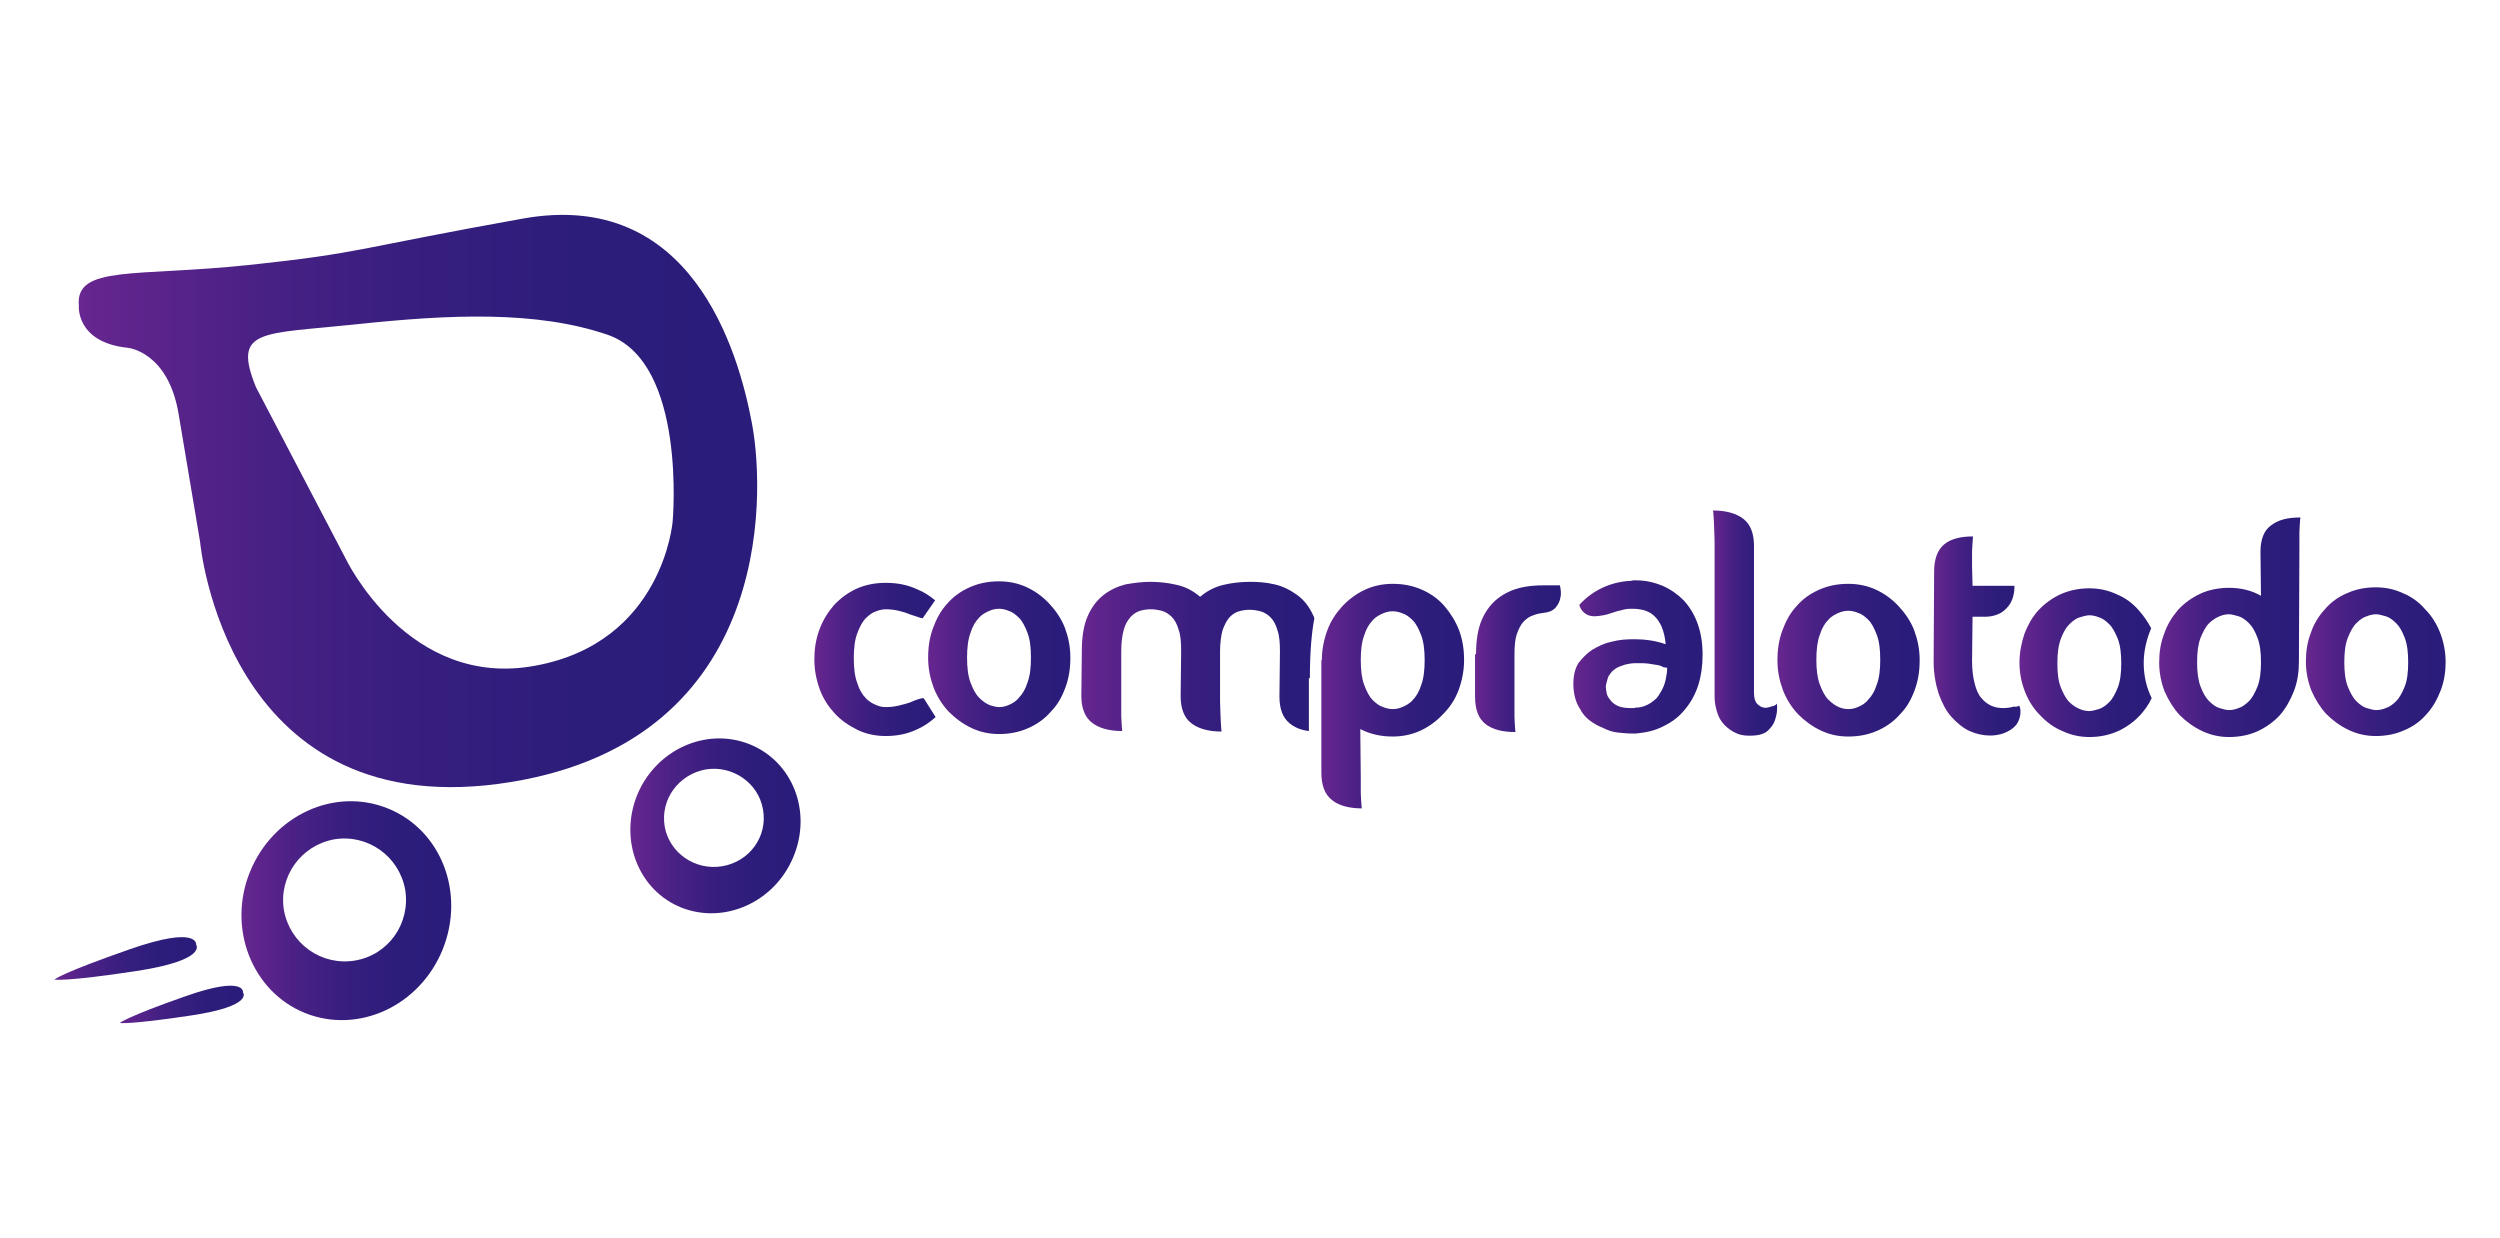
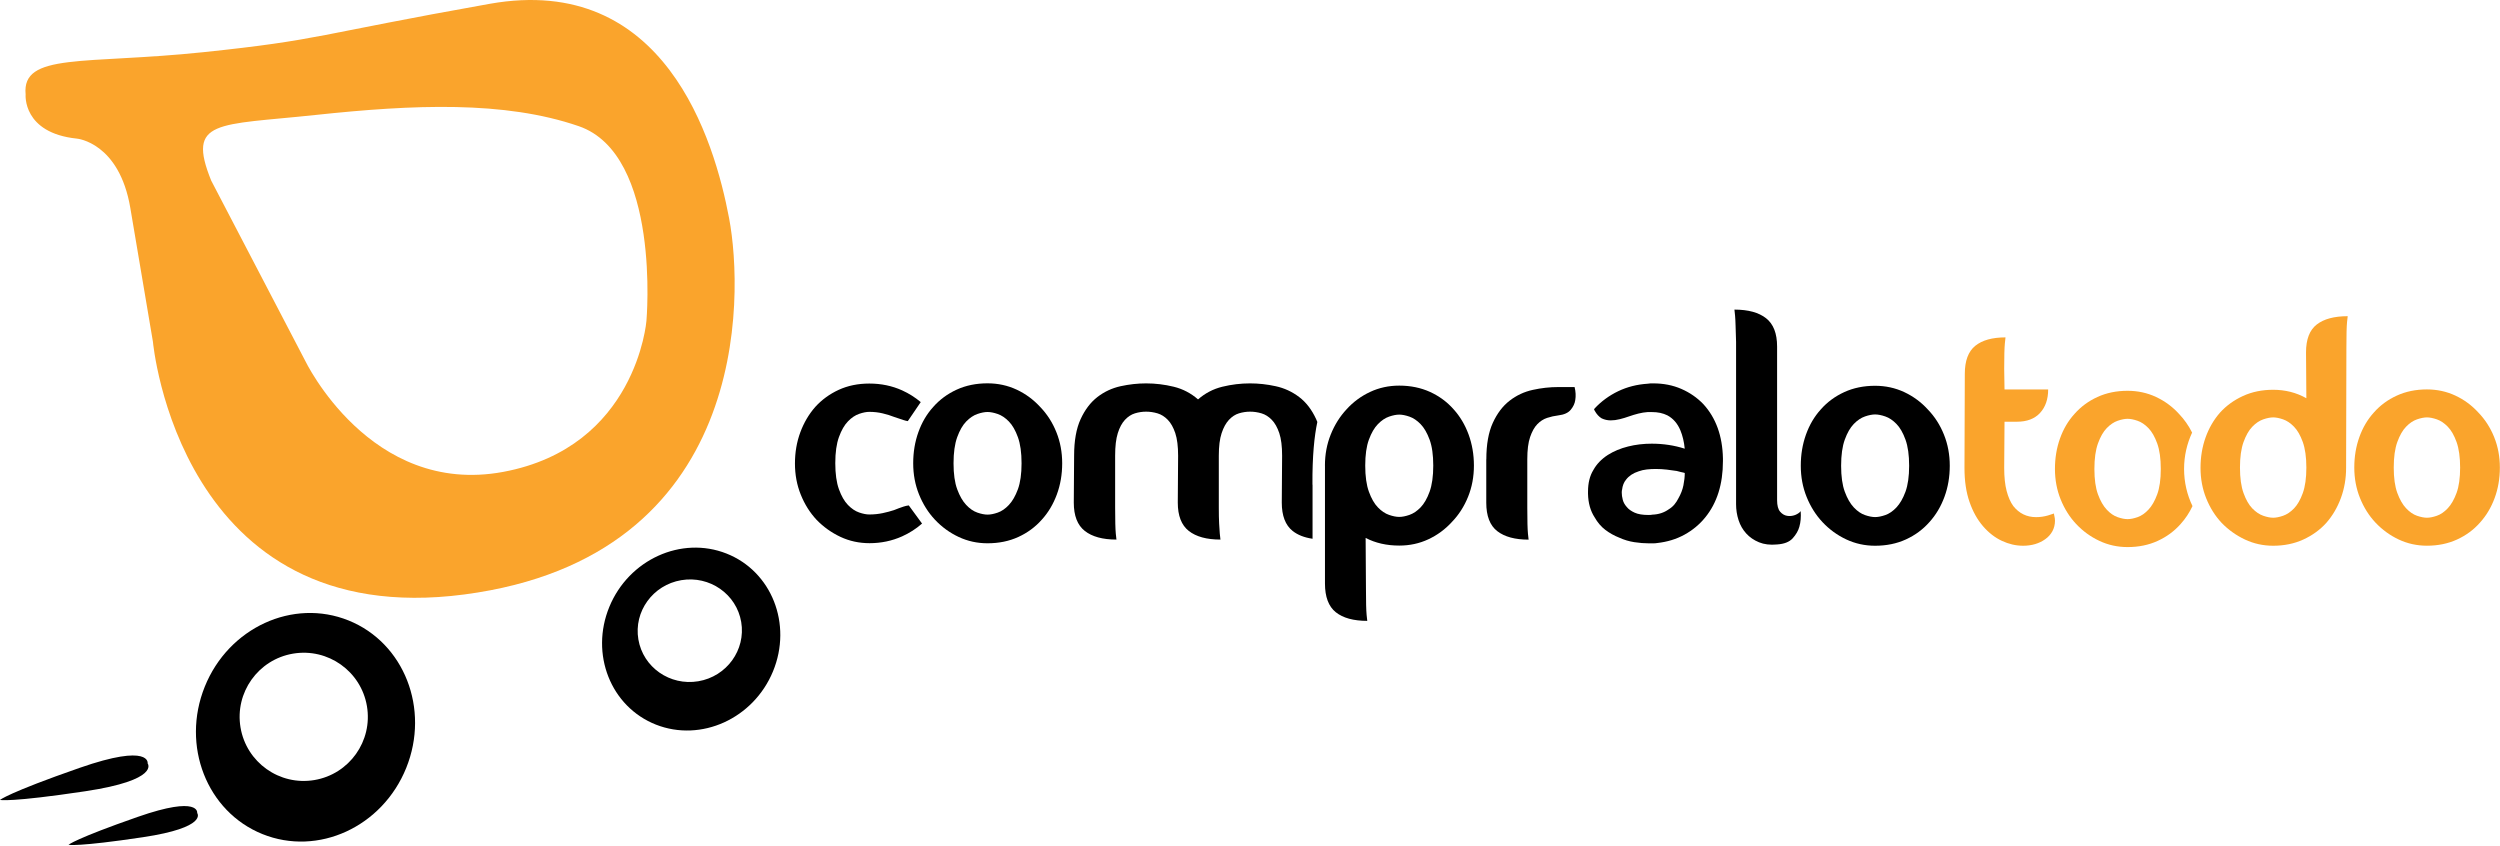
- <svg xmlns="http://www.w3.org/2000/svg" version="1.1" id="Capa_1" x="0px" y="0px" viewBox="0 0 501 248" style="enable-background:new 0 0 501 248;" xml:space="preserve">
-   <style type="text/css">
- 	.st0{fill:url(#SVGID_1_);}
- 	.st1{fill:url(#SVGID_2_);}
- 	.st2{fill:url(#SVGID_3_);}
- 	.st3{fill:url(#SVGID_4_);}
- 	.st4{fill:url(#SVGID_5_);}
- 	.st5{fill:url(#SVGID_6_);}
- 	.st6{fill:url(#SVGID_7_);}
- 	.st7{fill:url(#SVGID_8_);}
- 	.st8{fill:url(#SVGID_9_);}
- 	.st9{fill:url(#SVGID_10_);}
- 	.st10{fill:url(#SVGID_11_);}
- 	.st11{fill:url(#SVGID_12_);}
- 	.st12{fill:url(#SVGID_13_);}
- 	.st13{fill:url(#SVGID_14_);}
- 	.st14{fill:url(#SVGID_15_);}
- 	.st15{fill:url(#SVGID_16_);}
- 	.st16{fill:url(#SVGID_17_);}
- </style>
-   <g>
-     <linearGradient id="SVGID_1_" gradientUnits="userSpaceOnUse" x1="15.747" y1="100.305" x2="151.715" y2="100.305">
-       <stop offset="0" style="stop-color:#682690" />
-       <stop offset="3.600615e-02" style="stop-color:#63258E" />
-       <stop offset="0.258" style="stop-color:#4A2185" />
-       <stop offset="0.489" style="stop-color:#371E7F" />
-       <stop offset="0.73" style="stop-color:#2D1D7B" />
-       <stop offset="1" style="stop-color:#291C7A" />
-     </linearGradient>
-     <path class="st0" d="M150.7,84.9c-2.8-15-12.3-47.1-45.9-41.1c-33.5,6-32.2,6.9-54.9,9.3c-22.7,2.4-34.8,0-34.1,8.1   c0,0-0.7,7.4,9.8,8.5c0,0,8.1,0.7,10.2,13.3l4.3,25.6c0,0,5,55.7,59.7,48.5C154.6,149.8,153.5,99.9,150.7,84.9z M134.8,104.5   c0,0-1.9,24.2-27.5,28.9c-25.5,4.8-38-21.4-38-21.4l-18-34.4c-4.8-11.8,1.1-10.6,20-12.6c18.8-2,36.2-2.8,50.5,2.1   C137.7,72.6,134.8,104.5,134.8,104.5z" />
-     <linearGradient id="SVGID_2_" gradientUnits="userSpaceOnUse" x1="48.425" y1="182.428" x2="90.442" y2="182.428">
-       <stop offset="0" style="stop-color:#682690" />
-       <stop offset="3.600615e-02" style="stop-color:#63258E" />
-       <stop offset="0.258" style="stop-color:#4A2185" />
-       <stop offset="0.489" style="stop-color:#371E7F" />
-       <stop offset="0.73" style="stop-color:#2D1D7B" />
-       <stop offset="1" style="stop-color:#291C7A" />
-     </linearGradient>
-     <path class="st1" d="M77.7,162c-10.7-4.3-23,1.4-27.6,12.7c-4.6,11.3,0.4,24,11,28.3c10.7,4.3,23-1.4,27.6-12.7   C93.3,178.9,88.4,166.3,77.7,162z M71.1,192.5c-6.7,1.1-13-3.4-14.2-10.1c-1.1-6.7,3.4-13,10.1-14.2c6.7-1.1,13,3.4,14.2,10.1   C82.3,185.1,77.8,191.4,71.1,192.5z" />
-     <linearGradient id="SVGID_3_" gradientUnits="userSpaceOnUse" x1="126.294" y1="165.514" x2="160.464" y2="165.514">
-       <stop offset="0" style="stop-color:#682690" />
-       <stop offset="3.600615e-02" style="stop-color:#63258E" />
-       <stop offset="0.258" style="stop-color:#4A2185" />
-       <stop offset="0.489" style="stop-color:#371E7F" />
-       <stop offset="0.73" style="stop-color:#2D1D7B" />
-       <stop offset="1" style="stop-color:#291C7A" />
-     </linearGradient>
-     <path class="st2" d="M150.1,149.1c-8.7-3.4-18.7,1.2-22.4,10.2c-3.7,9.1,0.3,19.2,8.9,22.6c8.7,3.4,18.7-1.2,22.4-10.2   C162.8,162.6,158.8,152.5,150.1,149.1z M144.7,173.6c-5.4,0.9-10.6-2.7-11.5-8c-0.9-5.4,2.8-10.4,8.2-11.4c5.4-0.9,10.6,2.7,11.5,8   C153.9,167.6,150.2,172.7,144.7,173.6z" />
-     <linearGradient id="SVGID_4_" gradientUnits="userSpaceOnUse" x1="10.866" y1="192.119" x2="39.33" y2="192.119">
-       <stop offset="0" style="stop-color:#682690" />
-       <stop offset="3.600615e-02" style="stop-color:#63258E" />
-       <stop offset="0.258" style="stop-color:#4A2185" />
-       <stop offset="0.489" style="stop-color:#371E7F" />
-       <stop offset="0.73" style="stop-color:#2D1D7B" />
-       <stop offset="1" style="stop-color:#291C7A" />
-     </linearGradient>
-     <path class="st3" d="M26.1,190.2c-13.8,4.8-15.2,6.1-15.2,6.1s1.9,0.5,16.4-1.7c14.4-2.2,12-5.3,12-5.3S39.9,185.4,26.1,190.2z" />
-     <linearGradient id="SVGID_5_" gradientUnits="userSpaceOnUse" x1="23.993" y1="201.265" x2="48.802" y2="201.265">
-       <stop offset="0" style="stop-color:#682690" />
-       <stop offset="3.600615e-02" style="stop-color:#63258E" />
-       <stop offset="0.258" style="stop-color:#4A2185" />
-       <stop offset="0.489" style="stop-color:#371E7F" />
-       <stop offset="0.73" style="stop-color:#2D1D7B" />
-       <stop offset="1" style="stop-color:#291C7A" />
-     </linearGradient>
-     <path class="st4" d="M37.3,199.6C25.3,203.8,24,205,24,205s1.7,0.4,14.3-1.5c12.6-1.9,10.4-4.6,10.4-4.6S49.3,195.4,37.3,199.6z" />
-     <linearGradient id="SVGID_6_" gradientUnits="userSpaceOnUse" x1="185.953" y1="131.819" x2="214.507" y2="131.819">
-       <stop offset="0" style="stop-color:#682690" />
-       <stop offset="3.600615e-02" style="stop-color:#63258E" />
-       <stop offset="0.258" style="stop-color:#4A2185" />
-       <stop offset="0.489" style="stop-color:#371E7F" />
-       <stop offset="0.73" style="stop-color:#2D1D7B" />
-       <stop offset="1" style="stop-color:#291C7A" />
-     </linearGradient>
-     <path class="st5" d="M210.3,121c1.3,1.4,2.4,3,3.1,4.8c0.7,1.9,1.1,3.8,1.1,6s-0.3,4.1-1,6c-0.7,1.9-1.6,3.5-2.9,4.8   c-1.2,1.4-2.7,2.5-4.5,3.3c-1.8,0.8-3.7,1.2-5.9,1.2c-2,0-3.8-0.4-5.5-1.2c-1.7-0.8-3.2-1.9-4.6-3.3c-1.3-1.4-2.3-3-3-4.8   c-0.7-1.9-1.1-3.8-1.1-6s0.3-4.1,1-6c0.7-1.9,1.6-3.5,2.8-4.8c1.2-1.4,2.7-2.5,4.5-3.3c1.8-0.8,3.7-1.2,5.9-1.2   c2,0,3.9,0.4,5.6,1.2C207.5,118.5,209,119.6,210.3,121z M200.2,141.7c0.6,0,1.2-0.1,1.9-0.4c0.7-0.3,1.5-0.7,2.1-1.5   c0.7-0.7,1.3-1.7,1.7-3c0.5-1.3,0.7-2.9,0.7-5s-0.2-3.7-0.7-5c-0.5-1.3-1-2.3-1.7-3c-0.7-0.7-1.4-1.2-2.1-1.4   c-0.7-0.3-1.4-0.4-1.9-0.4c-0.6,0-1.2,0.1-1.9,0.4c-0.7,0.3-1.5,0.7-2.1,1.4c-0.7,0.7-1.3,1.7-1.7,3c-0.5,1.3-0.7,3-0.7,5   s0.2,3.7,0.7,5c0.5,1.3,1,2.3,1.7,3c0.7,0.7,1.4,1.2,2.1,1.5C199,141.5,199.6,141.7,200.2,141.7z" />
-     <linearGradient id="SVGID_7_" gradientUnits="userSpaceOnUse" x1="264.883" y1="139.477" x2="293.437" y2="139.477">
-       <stop offset="0" style="stop-color:#682690" />
-       <stop offset="3.600615e-02" style="stop-color:#63258E" />
-       <stop offset="0.258" style="stop-color:#4A2185" />
-       <stop offset="0.489" style="stop-color:#371E7F" />
-       <stop offset="0.73" style="stop-color:#2D1D7B" />
-       <stop offset="1" style="stop-color:#291C7A" />
-     </linearGradient>
-     <path class="st6" d="M264.9,132.3c0-2.1,0.4-4.1,1.1-6c0.7-1.9,1.8-3.5,3-4.8c1.3-1.4,2.8-2.5,4.5-3.3c1.7-0.8,3.6-1.2,5.6-1.2   c2.2,0,4.1,0.4,5.9,1.2c1.8,0.8,3.3,1.9,4.5,3.3c1.2,1.4,2.2,3,2.9,4.8c0.7,1.9,1,3.8,1,6c0,2.1-0.4,4.1-1.1,6   c-0.7,1.9-1.8,3.5-3.1,4.8c-1.3,1.4-2.8,2.5-4.5,3.3c-1.7,0.8-3.6,1.2-5.6,1.2c-2.4,0-4.6-0.5-6.5-1.5l0.1,9.7c0,1.3,0,2.3,0,3.1   c0,0.8,0.1,1.4,0.1,1.9c0,0.5,0.1,0.9,0.1,1.2c-2.6,0-4.7-0.6-6-1.7c-1.4-1.1-2.1-2.9-2.1-5.5V132.3z M279.1,142.1   c0.6,0,1.2-0.1,1.9-0.4c0.7-0.3,1.5-0.7,2.1-1.4c0.7-0.7,1.3-1.7,1.7-3c0.5-1.3,0.7-3,0.7-5c0-2-0.2-3.7-0.7-5   c-0.5-1.3-1-2.3-1.7-3c-0.7-0.7-1.4-1.2-2.1-1.4c-0.7-0.3-1.4-0.4-1.9-0.4c-0.6,0-1.2,0.1-1.9,0.4c-0.7,0.3-1.5,0.7-2.1,1.4   c-0.7,0.7-1.3,1.7-1.7,3c-0.5,1.3-0.7,2.9-0.7,5c0,2,0.2,3.7,0.7,5c0.5,1.3,1,2.3,1.7,3c0.7,0.7,1.4,1.2,2.1,1.4   C277.9,142,278.6,142.1,279.1,142.1z" />
-     <linearGradient id="SVGID_8_" gradientUnits="userSpaceOnUse" x1="295.825" y1="131.819" x2="312.952" y2="131.819">
-       <stop offset="0" style="stop-color:#682690" />
-       <stop offset="3.600615e-02" style="stop-color:#63258E" />
-       <stop offset="0.258" style="stop-color:#4A2185" />
-       <stop offset="0.489" style="stop-color:#371E7F" />
-       <stop offset="0.73" style="stop-color:#2D1D7B" />
-       <stop offset="1" style="stop-color:#291C7A" />
-     </linearGradient>
-     <path class="st7" d="M295.8,131.1c0-2.9,0.4-5.2,1.2-7c0.8-1.8,1.9-3.2,3.2-4.2c1.3-1,2.8-1.7,4.4-2.1c1.6-0.4,3.3-0.5,4.9-0.5h3.1   c0.2,0.9,0.3,1.7,0.1,2.5c-0.1,0.6-0.4,1.3-0.9,1.9c-0.5,0.6-1.3,1-2.4,1.1c-0.7,0.1-1.4,0.2-2.1,0.5c-0.7,0.2-1.3,0.6-1.9,1.2   s-1,1.4-1.4,2.5c-0.4,1.1-0.5,2.5-0.5,4.3v9.3c0,1.3,0,2.3,0,3.1c0,0.8,0.1,1.4,0.1,1.9c0,0.5,0.1,0.9,0.1,1.1   c-2.6,0-4.6-0.5-6-1.6c-1.4-1.1-2.1-2.9-2.1-5.5V131.1z" />
-     <linearGradient id="SVGID_9_" gradientUnits="userSpaceOnUse" x1="315.337" y1="131.819" x2="341.208" y2="131.819">
-       <stop offset="0" style="stop-color:#682690" />
-       <stop offset="3.600615e-02" style="stop-color:#63258E" />
-       <stop offset="0.258" style="stop-color:#4A2185" />
-       <stop offset="0.489" style="stop-color:#371E7F" />
-       <stop offset="0.73" style="stop-color:#2D1D7B" />
-       <stop offset="1" style="stop-color:#291C7A" />
-     </linearGradient>
-     <path class="st8" d="M319.1,130.2c1.2-0.7,2.4-1.3,3.9-1.6c1.4-0.4,3-0.5,4.5-0.5c2.2,0,4.3,0.3,6.3,1c-0.1-1.3-0.4-2.5-0.8-3.5   c-0.6-1.3-1.4-2.3-2.5-2.9c-0.4-0.2-0.9-0.4-1.4-0.5c-0.5-0.1-1.1-0.2-1.7-0.2h-0.7c-0.6,0-1.2,0.1-1.8,0.3   c-0.6,0.1-1.2,0.3-1.8,0.5c-0.6,0.2-1.2,0.4-1.8,0.5c-0.6,0.1-1.2,0.2-1.7,0.2c-0.6,0-1.2-0.1-1.7-0.4c-0.5-0.3-1-0.8-1.3-1.5   l-0.1-0.3l0.1-0.2c1.3-1.4,2.8-2.5,4.5-3.3c1.7-0.8,3.6-1.3,5.7-1.4c0.2,0,0.4-0.1,0.5-0.1c0.1,0,0.3,0,0.5,0c2,0,3.7,0.4,5.4,1.1   c1.6,0.7,3,1.7,4.2,2.9c2.4,2.6,3.7,6.1,3.8,10.4v0.5c0,4.4-1.1,8-3.4,10.8c-1.1,1.4-2.4,2.5-4,3.3c-1.6,0.9-3.3,1.4-5.2,1.6   c-0.3,0-0.5,0.1-0.8,0.1c-0.3,0-0.5,0-0.8,0c-0.9,0-1.8-0.1-2.8-0.2c-1-0.1-1.9-0.4-2.9-0.9c-1-0.4-1.9-0.9-2.7-1.5   c-0.8-0.6-1.5-1.4-2-2.4c-0.8-1.2-1.2-2.7-1.3-4.5v-0.4c0-1.7,0.3-3,1-4.2C317,132,317.9,131,319.1,130.2z M332.3,133.3   c-0.6-0.1-1.2-0.2-1.9-0.3c-0.7-0.1-1.4-0.1-2.1-0.1c-0.6,0-1.2,0-1.7,0.1c-0.6,0.1-1.1,0.2-1.5,0.4c-1.1,0.3-1.9,0.9-2.4,1.6   c-0.2,0.3-0.4,0.5-0.5,0.9c-0.1,0.3-0.2,0.7-0.3,1.1c0,0.1-0.1,0.3-0.1,0.6c0,0.4,0.1,0.9,0.2,1.4c0.1,0.5,0.4,0.9,0.8,1.4   c0.3,0.4,0.8,0.8,1.5,1.1c0.7,0.3,1.5,0.4,2.7,0.4c0.3,0,0.6,0,0.8-0.1c1.2,0,2.2-0.4,3.1-1c0.4-0.3,0.8-0.6,1.1-0.9   c0.3-0.4,0.6-0.8,0.8-1.2c0.5-0.8,0.8-1.6,1-2.5c0.2-0.9,0.3-1.6,0.3-2.4c0,0-0.1,0-0.1,0c0,0-0.1,0-0.1,0c-0.2,0-0.4-0.1-0.6-0.1   C332.9,133.4,332.6,133.4,332.3,133.3z" />
-     <linearGradient id="SVGID_10_" gradientUnits="userSpaceOnUse" x1="343.378" y1="124.881" x2="356.121" y2="124.881">
-       <stop offset="0" style="stop-color:#682690" />
-       <stop offset="3.600615e-02" style="stop-color:#63258E" />
-       <stop offset="0.258" style="stop-color:#4A2185" />
-       <stop offset="0.489" style="stop-color:#371E7F" />
-       <stop offset="0.73" style="stop-color:#2D1D7B" />
-       <stop offset="1" style="stop-color:#291C7A" />
-     </linearGradient>
-     <path class="st9" d="M356.1,141c0.1,1.1,0,2.1-0.3,3c-0.2,0.8-0.6,1.5-1.3,2.2c-0.6,0.7-1.6,1.1-3,1.2c-1.3,0.1-2.5,0-3.4-0.4   c-1-0.4-1.8-1-2.5-1.7c-0.7-0.7-1.2-1.6-1.5-2.6c-0.3-1-0.5-2-0.5-3.1v-31.1c0-1.3-0.1-2.3-0.1-3.1c0-0.8-0.1-1.4-0.1-1.9   c0-0.5-0.1-0.9-0.1-1.2c2.6,0,4.7,0.6,6.1,1.7c1.4,1.1,2.1,2.9,2.1,5.4v29.4c0,1,0.2,1.8,0.6,2.2c0.4,0.4,0.8,0.7,1.3,0.8   c0.5,0.1,1,0,1.5-0.2C355.5,141.5,355.9,141.3,356.1,141z" />
-     <linearGradient id="SVGID_11_" gradientUnits="userSpaceOnUse" x1="356.121" y1="132.291" x2="384.675" y2="132.291">
-       <stop offset="0" style="stop-color:#682690" />
-       <stop offset="3.600615e-02" style="stop-color:#63258E" />
-       <stop offset="0.258" style="stop-color:#4A2185" />
-       <stop offset="0.489" style="stop-color:#371E7F" />
-       <stop offset="0.73" style="stop-color:#2D1D7B" />
-       <stop offset="1" style="stop-color:#291C7A" />
-     </linearGradient>
-     <path class="st10" d="M380.5,121.5c1.3,1.4,2.4,3,3.1,4.8c0.7,1.9,1.1,3.8,1.1,6s-0.3,4.1-1,6c-0.7,1.9-1.6,3.5-2.9,4.8   c-1.2,1.4-2.7,2.5-4.5,3.3c-1.8,0.8-3.7,1.2-5.9,1.2c-2,0-3.8-0.4-5.5-1.2c-1.7-0.8-3.2-1.9-4.6-3.3c-1.3-1.4-2.3-3-3-4.8   c-0.7-1.9-1.1-3.8-1.1-6s0.3-4.1,1-6c0.7-1.9,1.6-3.5,2.8-4.8c1.2-1.4,2.7-2.5,4.5-3.3c1.8-0.8,3.7-1.2,5.9-1.2   c2,0,3.9,0.4,5.6,1.2C377.7,119,379.2,120.1,380.5,121.5z M370.4,142.1c0.6,0,1.2-0.1,1.9-0.4c0.7-0.3,1.5-0.7,2.1-1.5   c0.7-0.7,1.3-1.7,1.7-3c0.5-1.3,0.7-2.9,0.7-5s-0.2-3.7-0.7-5c-0.5-1.3-1-2.3-1.7-3c-0.7-0.7-1.4-1.2-2.1-1.4   c-0.7-0.3-1.4-0.4-1.9-0.4c-0.6,0-1.2,0.1-1.9,0.4c-0.7,0.3-1.5,0.7-2.1,1.4c-0.7,0.7-1.3,1.7-1.7,3c-0.5,1.3-0.7,3-0.7,5   s0.2,3.7,0.7,5c0.5,1.3,1,2.3,1.7,3c0.7,0.7,1.4,1.2,2.1,1.5C369.2,142,369.8,142.1,370.4,142.1z" />
-     <linearGradient id="SVGID_12_" gradientUnits="userSpaceOnUse" x1="163.285" y1="131.819" x2="187.649" y2="131.819">
-       <stop offset="0" style="stop-color:#682690" />
-       <stop offset="3.600615e-02" style="stop-color:#63258E" />
-       <stop offset="0.258" style="stop-color:#4A2185" />
-       <stop offset="0.489" style="stop-color:#371E7F" />
-       <stop offset="0.73" style="stop-color:#2D1D7B" />
-       <stop offset="1" style="stop-color:#291C7A" />
-     </linearGradient>
-     <path class="st11" d="M185.1,139.9c-0.3,0-0.7,0.1-1,0.2c-0.6,0.2-1.2,0.4-1.8,0.7c-0.6,0.2-1.4,0.4-2.2,0.6   c-0.8,0.2-1.7,0.3-2.6,0.3c-0.6,0-1.2-0.1-1.9-0.4c-0.7-0.3-1.5-0.7-2.1-1.4c-0.7-0.7-1.3-1.7-1.7-3c-0.5-1.3-0.7-3-0.7-5   c0-2,0.2-3.7,0.7-5c0.5-1.3,1-2.3,1.7-3c0.7-0.7,1.4-1.2,2.1-1.4c0.7-0.3,1.4-0.4,1.9-0.4c0.9,0,1.7,0.1,2.6,0.3   c0.8,0.2,1.5,0.4,2.2,0.7c0.6,0.2,1.2,0.4,1.8,0.6c0.3,0.1,0.6,0.2,0.8,0.2l2.5-3.6c-1.1-0.9-2.3-1.7-3.6-2.2   c-1.9-0.9-4-1.3-6.3-1.3c-2.2,0-4.1,0.4-5.9,1.2c-1.7,0.8-3.2,1.9-4.5,3.3c-1.2,1.4-2.2,3-2.9,4.9c-0.7,1.9-1,3.8-1,6   c0,2.1,0.4,4.1,1.1,6c0.7,1.9,1.8,3.5,3,4.8c1.3,1.4,2.8,2.4,4.6,3.3c1.7,0.8,3.6,1.2,5.6,1.2c2.2,0,4.3-0.4,6.2-1.3   c1.4-0.6,2.7-1.5,3.8-2.5L185.1,139.9z" />
-     <linearGradient id="SVGID_13_" gradientUnits="userSpaceOnUse" x1="216.726" y1="131.467" x2="263.423" y2="131.467">
-       <stop offset="0" style="stop-color:#682690" />
-       <stop offset="3.600615e-02" style="stop-color:#63258E" />
-       <stop offset="0.258" style="stop-color:#4A2185" />
-       <stop offset="0.489" style="stop-color:#371E7F" />
-       <stop offset="0.73" style="stop-color:#2D1D7B" />
-       <stop offset="1" style="stop-color:#291C7A" />
-     </linearGradient>
-     <path class="st12" d="M262.5,135.9c0-5.5,0.4-9.4,0.9-12c-0.1-0.2-0.1-0.4-0.2-0.5c-0.8-1.8-1.9-3.2-3.3-4.2s-2.8-1.7-4.5-2.1   c-1.7-0.4-3.3-0.5-4.9-0.5c-1.8,0-3.6,0.2-5.3,0.6c-1.7,0.4-3.3,1.2-4.7,2.4c-1.4-1.2-2.9-2-4.7-2.4c-1.7-0.4-3.5-0.6-5.3-0.6   c-1.6,0-3.2,0.2-4.9,0.5c-1.6,0.4-3.1,1.1-4.4,2.1c-1.3,1-2.4,2.4-3.2,4.2c-0.8,1.8-1.2,4.1-1.2,7l-0.1,9c0,2.5,0.7,4.3,2.1,5.4   c1.4,1.1,3.4,1.7,6.1,1.7c0-0.3-0.1-0.6-0.1-1.1c0-0.5-0.1-1.1-0.1-1.9c0-0.8,0-1.9,0-3.1v-9.9c0-1.8,0.2-3.2,0.5-4.3   c0.3-1.1,0.8-1.9,1.4-2.6c0.6-0.6,1.2-1,1.9-1.2c0.7-0.2,1.4-0.3,2.1-0.3c0.7,0,1.4,0.1,2.2,0.3c0.7,0.2,1.4,0.6,2,1.2   c0.6,0.6,1.1,1.5,1.4,2.6c0.4,1.1,0.5,2.5,0.5,4.3l-0.1,9c0,2.5,0.7,4.3,2.1,5.4c1.4,1.1,3.4,1.7,6.1,1.7c0-0.3-0.1-0.6-0.1-1.1   c0-0.5-0.1-1.1-0.1-1.9c0-0.8-0.1-1.9-0.1-3.1v-9.9c0-1.8,0.2-3.2,0.5-4.3c0.4-1.1,0.8-1.9,1.4-2.6c0.6-0.6,1.2-1,1.9-1.2   c0.7-0.2,1.4-0.3,2.1-0.3c0.7,0,1.4,0.1,2.2,0.3c0.7,0.2,1.4,0.6,2,1.2c0.6,0.6,1.1,1.5,1.4,2.6c0.4,1.1,0.5,2.5,0.5,4.3l-0.1,9   c0,2.5,0.7,4.3,2.1,5.4c1,0.8,2.2,1.3,3.8,1.5V135.9z" />
-     <linearGradient id="SVGID_14_" gradientUnits="userSpaceOnUse" x1="387.486" y1="127.646" x2="404.84" y2="127.646">
-       <stop offset="0" style="stop-color:#682690" />
-       <stop offset="3.600615e-02" style="stop-color:#63258E" />
-       <stop offset="0.258" style="stop-color:#4A2185" />
-       <stop offset="0.489" style="stop-color:#371E7F" />
-       <stop offset="0.73" style="stop-color:#2D1D7B" />
-       <stop offset="1" style="stop-color:#291C7A" />
-     </linearGradient>
-     <path class="st13" d="M404.7,141.4c0,0.1,0,0.3,0.1,0.4c0.1,0.3,0.1,0.6,0.1,0.9c0,0.7-0.2,1.4-0.5,2c-0.3,0.6-0.8,1.1-1.4,1.5   c-1.2,0.8-2.6,1.2-4.2,1.2c-1.4,0-2.7-0.3-4.1-0.9c-1.3-0.6-2.5-1.6-3.6-2.8c-1.1-1.2-1.9-2.8-2.6-4.7c-0.6-1.9-1-4-1-6.5l0.1-18   c0-2.5,0.7-4.3,2-5.4c1.3-1.1,3.3-1.6,5.8-1.6c0,0.3-0.1,0.7-0.1,1.2c0,0.5-0.1,1.1-0.1,1.8c0,0.8,0,1.8,0,3l0.1,3.9h8.4   c0,1.9-0.5,3.4-1.6,4.5c-1,1.1-2.5,1.7-4.4,1.7h-2.4l-0.1,8.9c0,1.7,0.2,3.2,0.5,4.4c0.3,1.2,0.7,2.2,1.3,2.9   c1.1,1.4,2.6,2.1,4.4,2.1c0.7,0,1.5-0.1,2.2-0.3C403.9,141.7,404.3,141.6,404.7,141.4z" />
-     <linearGradient id="SVGID_15_" gradientUnits="userSpaceOnUse" x1="432.754" y1="125.618" x2="460.97" y2="125.618">
-       <stop offset="0" style="stop-color:#682690" />
-       <stop offset="3.600615e-02" style="stop-color:#63258E" />
-       <stop offset="0.258" style="stop-color:#4A2185" />
-       <stop offset="0.489" style="stop-color:#371E7F" />
-       <stop offset="0.73" style="stop-color:#2D1D7B" />
-       <stop offset="1" style="stop-color:#291C7A" />
-     </linearGradient>
-     <path class="st14" d="M460.7,132.7c0,2-0.3,4-1,5.8c-0.7,1.8-1.6,3.4-2.8,4.8c-1.2,1.3-2.7,2.4-4.4,3.2c-1.7,0.8-3.7,1.2-5.8,1.2   c-1.9,0-3.7-0.4-5.4-1.2c-1.7-0.8-3.2-1.9-4.5-3.2c-1.2-1.3-2.2-2.9-3-4.7c-0.7-1.8-1.1-3.8-1.1-5.8c0-2.1,0.3-4,1-5.8   c0.6-1.8,1.6-3.4,2.8-4.8c1.2-1.3,2.7-2.4,4.4-3.2c1.7-0.8,3.7-1.2,5.8-1.2c2.3,0,4.5,0.5,6.4,1.6l-0.1-8.8c0-2.5,0.7-4.3,2.1-5.3   c1.4-1.1,3.3-1.6,5.9-1.6c0,0.2-0.1,0.6-0.1,1.1c0,0.5-0.1,1.1-0.1,1.9c0,0.8,0,1.8,0,3.1L460.7,132.7z M446.7,142.3   c0.5,0,1.2-0.1,1.9-0.4c0.7-0.2,1.4-0.7,2.1-1.4c0.7-0.7,1.2-1.7,1.7-2.9c0.5-1.3,0.7-2.9,0.7-4.9s-0.2-3.6-0.7-4.9   c-0.5-1.3-1-2.2-1.7-2.9c-0.7-0.7-1.4-1.2-2.1-1.4c-0.7-0.2-1.4-0.4-1.9-0.4c-0.5,0-1.2,0.1-1.9,0.4s-1.4,0.7-2.1,1.4   c-0.7,0.7-1.2,1.7-1.7,2.9c-0.5,1.3-0.7,2.9-0.7,4.9s0.2,3.6,0.7,4.9c0.5,1.3,1,2.2,1.7,2.9s1.4,1.2,2.1,1.4   C445.5,142.1,446.1,142.3,446.7,142.3z" />
-     <linearGradient id="SVGID_16_" gradientUnits="userSpaceOnUse" x1="462.231" y1="132.64" x2="490.135" y2="132.64">
-       <stop offset="0" style="stop-color:#682690" />
-       <stop offset="3.600615e-02" style="stop-color:#63258E" />
-       <stop offset="0.258" style="stop-color:#4A2185" />
-       <stop offset="0.489" style="stop-color:#371E7F" />
-       <stop offset="0.73" style="stop-color:#2D1D7B" />
-       <stop offset="1" style="stop-color:#291C7A" />
-     </linearGradient>
-     <path class="st15" d="M486,122.1c1.3,1.3,2.3,2.9,3,4.7c0.7,1.8,1.1,3.8,1.1,5.8c0,2.1-0.3,4-1,5.8c-0.7,1.8-1.6,3.4-2.8,4.7   c-1.2,1.4-2.7,2.5-4.4,3.2c-1.7,0.8-3.7,1.2-5.8,1.2c-1.9,0-3.7-0.4-5.4-1.2c-1.7-0.8-3.2-1.9-4.5-3.2c-1.2-1.3-2.2-2.9-3-4.7   c-0.7-1.8-1.1-3.8-1.1-5.8c0-2.1,0.3-4,1-5.8c0.6-1.8,1.6-3.4,2.8-4.7c1.2-1.4,2.7-2.5,4.4-3.2c1.7-0.8,3.7-1.2,5.8-1.2   c2,0,3.8,0.4,5.5,1.2C483.3,119.6,484.8,120.7,486,122.1z M476.2,142.3c0.5,0,1.2-0.1,1.9-0.4c0.7-0.2,1.4-0.7,2.1-1.4   c0.7-0.7,1.2-1.7,1.7-2.9c0.5-1.2,0.7-2.9,0.7-4.9s-0.2-3.6-0.7-4.9c-0.5-1.3-1-2.2-1.7-2.9c-0.7-0.7-1.4-1.2-2.1-1.4   c-0.7-0.2-1.4-0.4-1.9-0.4c-0.5,0-1.2,0.1-1.9,0.4c-0.7,0.2-1.4,0.7-2.1,1.4c-0.7,0.7-1.2,1.7-1.7,2.9c-0.5,1.3-0.7,2.9-0.7,4.9   s0.2,3.6,0.7,4.9c0.5,1.2,1,2.2,1.7,2.9c0.7,0.7,1.4,1.2,2.1,1.4C475,142.1,475.6,142.3,476.2,142.3z" />
-     <linearGradient id="SVGID_17_" gradientUnits="userSpaceOnUse" x1="404.84" y1="132.905" x2="431.203" y2="132.905">
-       <stop offset="0" style="stop-color:#682690" />
-       <stop offset="3.600615e-02" style="stop-color:#63258E" />
-       <stop offset="0.258" style="stop-color:#4A2185" />
-       <stop offset="0.489" style="stop-color:#371E7F" />
-       <stop offset="0.73" style="stop-color:#2D1D7B" />
-       <stop offset="1" style="stop-color:#291C7A" />
-     </linearGradient>
-     <path class="st16" d="M429.6,132.9c0-2.5,0.6-4.9,1.5-7c-0.7-1.3-1.5-2.5-2.5-3.6c-1.2-1.4-2.7-2.5-4.4-3.2   c-1.7-0.8-3.5-1.2-5.5-1.2c-2.1,0-4,0.4-5.8,1.2c-1.7,0.8-3.2,1.9-4.4,3.2c-1.2,1.3-2.1,2.9-2.8,4.7c-0.6,1.8-1,3.8-1,5.8   c0,2.1,0.4,4,1.1,5.8c0.7,1.8,1.7,3.4,3,4.7c1.3,1.4,2.8,2.5,4.5,3.2c1.7,0.8,3.5,1.2,5.4,1.2c2.1,0,4-0.4,5.8-1.2   c1.7-0.8,3.2-1.9,4.4-3.2c0.9-1,1.7-2.1,2.3-3.4C430.2,137.9,429.6,135.5,429.6,132.9z M424.4,137.8c-0.5,1.2-1,2.2-1.7,2.9   c-0.7,0.7-1.4,1.2-2.1,1.4c-0.7,0.2-1.4,0.4-1.9,0.4c-0.5,0-1.2-0.1-1.9-0.4s-1.4-0.7-2.1-1.4c-0.7-0.7-1.2-1.7-1.7-2.9   c-0.5-1.2-0.7-2.9-0.7-4.9s0.2-3.6,0.7-4.9c0.5-1.3,1-2.2,1.7-2.9c0.7-0.7,1.4-1.2,2.1-1.4c0.7-0.2,1.4-0.4,1.9-0.4   c0.5,0,1.2,0.1,1.9,0.4c0.7,0.2,1.4,0.7,2.1,1.4c0.7,0.7,1.2,1.7,1.7,2.9c0.5,1.3,0.7,2.9,0.7,4.9S424.9,136.5,424.4,137.8z" />
-   </g>
+ <svg xmlns="http://www.w3.org/2000/svg" width="763" height="258" viewBox="0 0 763 258" fill="none">
+   <path d="M222.53 66.65C218.02 42.71 202.87 -8.32 149.48 1.16C96.09 10.65 98.21 12.15 62.03 15.93C25.85 19.72 6.58 15.98 7.82 28.82C7.82 28.82 6.78 40.59 23.5 42.31C23.5 42.31 36.39 43.45 39.78 63.5L46.67 104.28C46.67 104.28 54.65 192.88 141.73 181.43C228.81 169.98 227.04 90.59 222.53 66.65ZM197.29 97.95C197.29 97.95 194.24 136.45 153.58 144.02C112.92 151.58 93.07 109.96 93.07 109.96L64.47 55.14C56.87 36.38 66.28 38.29 96.27 35.09C126.25 31.89 153.92 30.7 176.62 38.5C201.84 47.17 197.29 97.95 197.29 97.95Z" fill="#FAA42C" />
+   <path d="M106.39 189.37C89.41 182.52 69.76 191.56 62.5 209.56C55.24 227.56 63.11 247.71 80.09 254.56C97.07 261.41 116.72 252.37 123.98 234.37C131.24 216.37 123.36 196.22 106.39 189.37ZM95.96 238.07C85.3 239.87 75.21 232.69 73.41 222.04C71.61 211.38 78.79 201.29 89.44 199.49C100.1 197.69 110.19 204.87 111.99 215.52C113.79 226.18 106.61 236.27 95.96 238.07Z" fill="black" />
+   <path d="M221.72 168.94C207.93 163.5 191.93 170.77 185.98 185.19C180.03 199.61 186.39 215.7 200.18 221.15C213.97 226.59 229.97 219.32 235.92 204.9C241.87 190.48 235.51 174.38 221.72 168.94ZM213.13 207.92C204.46 209.38 196.27 203.67 194.83 195.15C193.39 186.63 199.25 178.54 207.92 177.07C216.59 175.61 224.78 181.32 226.22 189.84C227.65 198.36 221.79 206.46 213.13 207.92Z" fill="black" />
+   <path d="M24.27 234.36C2.36 242 0 244.14 0 244.14C0 244.14 3.09 244.93 26.03 241.49C48.97 238.04 45.06 233 45.06 233C45.06 233 46.18 226.72 24.27 234.36Z" fill="black" />
+   <path d="M42.05 249.31C22.96 255.97 20.9 257.83 20.9 257.83C20.9 257.83 23.59 258.52 43.59 255.52C63.59 252.52 60.18 248.13 60.18 248.13C60.18 248.13 61.14 242.65 42.05 249.31Z" fill="black" />
+   <path d="M317.47 124.21C319.57 126.38 321.22 128.94 322.4 131.89C323.59 134.84 324.18 138.01 324.18 141.4C324.18 144.79 323.64 147.96 322.55 150.91C321.46 153.86 319.94 156.42 317.97 158.59C316 160.83 313.61 162.59 310.8 163.88C307.99 165.17 304.85 165.81 301.39 165.81C298.27 165.81 295.34 165.17 292.59 163.88C289.84 162.59 287.42 160.83 285.32 158.59C283.29 156.42 281.68 153.86 280.49 150.91C279.3 147.96 278.71 144.79 278.71 141.4C278.71 138.01 279.23 134.84 280.29 131.89C281.34 128.94 282.85 126.38 284.81 124.21C286.78 121.97 289.17 120.21 291.98 118.92C294.79 117.63 297.93 116.99 301.39 116.99C304.58 116.99 307.54 117.64 310.29 118.92C313.04 120.21 315.43 121.98 317.47 124.21ZM301.4 157.06C302.28 157.06 303.31 156.86 304.5 156.45C305.69 156.04 306.82 155.26 307.91 154.11C308.99 152.96 309.91 151.36 310.66 149.33C311.4 147.3 311.78 144.65 311.78 141.4C311.78 138.15 311.41 135.49 310.66 133.42C309.91 131.35 309 129.76 307.91 128.64C306.82 127.52 305.69 126.76 304.5 126.35C303.31 125.94 302.28 125.74 301.4 125.74C300.52 125.74 299.48 125.94 298.3 126.35C297.11 126.76 295.98 127.52 294.89 128.64C293.8 129.76 292.89 131.35 292.14 133.42C291.39 135.49 291.02 138.15 291.02 141.4C291.02 144.65 291.39 147.3 292.14 149.33C292.89 151.36 293.8 152.96 294.89 154.11C295.97 155.26 297.11 156.04 298.3 156.45C299.48 156.86 300.52 157.06 301.4 157.06Z" fill="black" />
+   <path d="M404.37 142.1C404.37 138.71 404.96 135.54 406.15 132.59C407.34 129.64 408.95 127.08 410.98 124.91C413.01 122.67 415.4 120.91 418.15 119.62C420.9 118.33 423.86 117.69 427.05 117.69C430.51 117.69 433.64 118.34 436.46 119.62C439.27 120.91 441.66 122.67 443.63 124.91C445.6 127.08 447.12 129.64 448.21 132.59C449.29 135.54 449.84 138.71 449.84 142.1C449.84 145.49 449.25 148.66 448.06 151.61C446.87 154.56 445.23 157.12 443.13 159.29C441.1 161.53 438.71 163.29 435.96 164.58C433.21 165.87 430.25 166.51 427.06 166.51C423.2 166.51 419.77 165.73 416.79 164.17L416.89 179.63C416.89 181.66 416.91 183.32 416.94 184.61C416.97 185.9 417.02 186.91 417.09 187.66C417.16 188.47 417.22 189.08 417.29 189.49C413.09 189.49 409.88 188.61 407.68 186.85C405.48 185.09 404.38 182.17 404.38 178.1V142.1H404.37ZM427.05 157.76C427.93 157.76 428.96 157.56 430.15 157.15C431.34 156.74 432.47 155.98 433.56 154.86C434.64 153.74 435.56 152.15 436.31 150.08C437.06 148.01 437.43 145.35 437.43 142.1C437.43 138.85 437.06 136.2 436.31 134.17C435.56 132.14 434.65 130.56 433.56 129.44C432.47 128.32 431.34 127.56 430.15 127.15C428.96 126.74 427.93 126.54 427.05 126.54C426.17 126.54 425.13 126.74 423.95 127.15C422.76 127.56 421.63 128.32 420.54 129.44C419.45 130.56 418.54 132.13 417.79 134.17C417.04 136.2 416.67 138.85 416.67 142.1C416.67 145.35 417.04 148.02 417.79 150.08C418.54 152.15 419.45 153.74 420.54 154.86C421.62 155.98 422.76 156.74 423.95 157.15C425.13 157.56 426.17 157.76 427.05 157.76Z" fill="black" />
+   <path d="M453.63 140.18C453.63 135.64 454.29 131.93 455.61 129.05C456.93 126.17 458.64 123.91 460.74 122.29C462.84 120.66 465.2 119.56 467.81 118.99C470.42 118.41 473.01 118.13 475.59 118.13H480.57C480.91 119.55 480.98 120.88 480.77 122.1C480.63 123.12 480.18 124.1 479.4 125.05C478.62 126 477.35 126.57 475.59 126.78C474.44 126.92 473.3 127.17 472.18 127.54C471.06 127.91 470.06 128.56 469.18 129.47C468.3 130.38 467.57 131.69 466.99 133.38C466.41 135.08 466.13 137.35 466.13 140.19V154.94C466.13 156.97 466.14 158.62 466.18 159.87C466.21 161.12 466.26 162.12 466.33 162.87C466.4 163.68 466.46 164.29 466.53 164.7C462.39 164.7 459.21 163.84 456.97 162.11C454.73 160.38 453.61 157.48 453.61 153.42V140.18H453.63Z" fill="black" />
+   <path d="M490.69 138.86C492.52 137.71 494.59 136.84 496.89 136.27C499.19 135.69 501.6 135.41 504.11 135.41C507.63 135.41 510.99 135.92 514.18 136.94C513.98 134.84 513.53 132.97 512.86 131.35C511.98 129.25 510.66 127.72 508.89 126.77C508.21 126.43 507.48 126.18 506.7 126.01C505.92 125.84 505.02 125.76 504.01 125.76H502.89C501.94 125.83 500.99 125.98 500.04 126.22C499.09 126.46 498.14 126.75 497.19 127.08C496.24 127.42 495.29 127.71 494.34 127.94C493.39 128.18 492.47 128.3 491.59 128.3C490.64 128.3 489.72 128.1 488.84 127.69C488.03 127.22 487.31 126.44 486.7 125.35L486.5 124.94L486.7 124.64C488.73 122.47 491.12 120.72 493.87 119.4C496.62 118.08 499.62 117.32 502.87 117.11C503.21 117.04 503.5 117.01 503.73 117.01C503.97 117.01 504.25 117.01 504.59 117.01C507.71 117.01 510.55 117.57 513.13 118.69C515.71 119.81 517.94 121.35 519.84 123.32C523.7 127.52 525.7 133.05 525.84 139.9V140.71C525.84 147.76 524.04 153.49 520.45 157.9C518.69 160.07 516.57 161.83 514.09 163.19C511.61 164.55 508.85 165.39 505.8 165.73C505.39 165.8 504.99 165.83 504.58 165.83C504.17 165.83 503.73 165.83 503.26 165.83C501.84 165.83 500.34 165.71 498.79 165.47C497.23 165.23 495.7 164.78 494.21 164.1C492.65 163.49 491.23 162.69 489.94 161.71C488.65 160.73 487.57 159.46 486.69 157.9C485.4 155.93 484.72 153.53 484.66 150.68V150.07C484.66 147.43 485.2 145.22 486.29 143.46C487.27 141.67 488.73 140.14 490.69 138.86ZM511.74 143.74C510.86 143.61 509.86 143.47 508.74 143.33C507.62 143.2 506.48 143.13 505.33 143.13C504.38 143.13 503.46 143.18 502.58 143.28C501.7 143.38 500.88 143.57 500.14 143.84C498.45 144.38 497.16 145.23 496.28 146.38C495.94 146.79 495.67 147.24 495.47 147.75C495.27 148.26 495.13 148.82 495.06 149.43C494.99 149.63 494.96 149.94 494.96 150.35C494.96 151.03 495.06 151.76 495.27 152.54C495.47 153.32 495.88 154.05 496.49 154.73C497.03 155.41 497.83 155.98 498.88 156.46C499.93 156.94 501.34 157.17 503.1 157.17C503.64 157.17 504.05 157.14 504.32 157.07C506.22 157 507.88 156.46 509.3 155.44C509.98 155.03 510.55 154.54 511.03 153.97C511.5 153.4 511.91 152.77 512.25 152.09C512.99 150.8 513.5 149.48 513.78 148.12C514.05 146.77 514.19 145.51 514.19 144.36C514.12 144.36 514.07 144.34 514.04 144.31C514 144.28 513.95 144.26 513.89 144.26C513.62 144.19 513.31 144.13 512.98 144.06C512.62 143.98 512.22 143.87 511.74 143.74Z" fill="black" />
+   <path d="M549.57 156C549.7 157.76 549.57 159.36 549.16 160.78C548.82 162 548.14 163.17 547.13 164.29C546.11 165.41 544.52 166.03 542.35 166.17C540.25 166.37 538.42 166.15 536.86 165.51C535.3 164.87 533.99 163.97 532.95 162.82C531.9 161.67 531.12 160.31 530.61 158.75C530.1 157.19 529.85 155.56 529.85 153.87V104.35C529.78 102.32 529.73 100.67 529.7 99.42C529.67 98.17 529.61 97.17 529.55 96.42C529.48 95.61 529.41 94.96 529.35 94.49C533.55 94.49 536.77 95.37 539.01 97.13C541.25 98.89 542.37 101.77 542.37 105.77V152.65C542.37 154.28 542.68 155.45 543.29 156.16C543.9 156.87 544.61 157.3 545.43 157.43C546.24 157.57 547.06 157.48 547.87 157.18C548.65 156.86 549.23 156.47 549.57 156Z" fill="black" />
+   <path d="M588.36 124.96C590.46 127.13 592.11 129.69 593.29 132.64C594.48 135.59 595.07 138.76 595.07 142.15C595.07 145.54 594.53 148.71 593.44 151.66C592.35 154.61 590.83 157.17 588.86 159.34C586.89 161.58 584.5 163.34 581.69 164.63C578.88 165.92 575.74 166.56 572.28 166.56C569.16 166.56 566.23 165.92 563.48 164.63C560.73 163.34 558.31 161.58 556.21 159.34C554.18 157.17 552.57 154.61 551.38 151.66C550.19 148.71 549.6 145.54 549.6 142.15C549.6 138.76 550.12 135.59 551.18 132.64C552.23 129.69 553.74 127.13 555.7 124.96C557.67 122.72 560.06 120.96 562.87 119.67C565.68 118.38 568.82 117.74 572.28 117.74C575.47 117.74 578.43 118.39 581.18 119.67C583.94 120.97 586.33 122.73 588.36 124.96ZM572.29 157.81C573.17 157.81 574.2 157.61 575.39 157.2C576.58 156.79 577.71 156.01 578.8 154.86C579.88 153.71 580.8 152.11 581.55 150.08C582.29 148.05 582.67 145.4 582.67 142.15C582.67 138.9 582.3 136.24 581.55 134.17C580.8 132.1 579.89 130.51 578.8 129.39C577.71 128.27 576.58 127.51 575.39 127.1C574.2 126.69 573.17 126.49 572.29 126.49C571.41 126.49 570.37 126.69 569.19 127.1C568 127.51 566.87 128.27 565.78 129.39C564.69 130.51 563.78 132.1 563.03 134.17C562.28 136.24 561.91 138.9 561.91 142.15C561.91 145.4 562.28 148.05 563.03 150.08C563.78 152.11 564.69 153.71 565.78 154.86C566.86 156.01 568 156.79 569.19 157.2C570.38 157.61 571.41 157.81 572.29 157.81Z" fill="black" />
+   <path d="M277.36 154.25C276.82 154.32 276.28 154.43 275.74 154.62C274.82 154.92 273.86 155.28 272.84 155.69C271.82 156.03 270.67 156.33 269.38 156.61C268.09 156.88 266.74 157.02 265.31 157.02C264.43 157.02 263.39 156.82 262.21 156.41C261.02 156 259.89 155.24 258.8 154.12C257.71 153 256.8 151.41 256.05 149.34C255.3 147.27 254.93 144.61 254.93 141.36C254.93 138.1 255.3 135.45 256.05 133.38C256.8 131.31 257.71 129.72 258.8 128.6C259.88 127.48 261.02 126.72 262.21 126.31C263.4 125.9 264.43 125.7 265.31 125.7C266.73 125.7 268.09 125.85 269.38 126.16C270.67 126.46 271.82 126.82 272.84 127.23C273.86 127.57 274.82 127.89 275.74 128.2C276.18 128.35 276.62 128.46 277.06 128.53L281.01 122.72C279.31 121.29 277.42 120.09 275.33 119.14C272.24 117.75 268.91 117.06 265.31 117.06C261.85 117.06 258.73 117.71 255.95 118.99C253.17 120.28 250.8 122.01 248.83 124.18C246.86 126.42 245.34 129.01 244.25 131.96C243.16 134.91 242.62 138.08 242.62 141.47C242.62 144.86 243.21 148.03 244.4 150.98C245.59 153.93 247.2 156.49 249.23 158.66C251.33 160.83 253.76 162.56 256.5 163.85C259.25 165.14 262.21 165.78 265.4 165.78C268.92 165.78 272.23 165.08 275.32 163.7C277.58 162.68 279.61 161.38 281.41 159.79L277.36 154.25Z" fill="black" />
+   <path d="M400.56 147.93C400.5 139.12 401.15 133.02 402.05 128.79C401.93 128.5 401.82 128.2 401.69 127.93C400.37 125.05 398.64 122.79 396.5 121.17C394.36 119.55 391.97 118.44 389.33 117.87C386.69 117.29 384.08 117.01 381.5 117.01C378.65 117.01 375.84 117.35 373.06 118.03C370.28 118.71 367.81 120 365.64 121.9C363.47 120 361 118.71 358.22 118.03C355.44 117.35 352.63 117.01 349.78 117.01C347.2 117.01 344.61 117.3 342 117.87C339.39 118.45 337.03 119.55 334.93 121.17C332.83 122.8 331.12 125.05 329.8 127.93C328.48 130.81 327.82 134.52 327.82 139.06L327.72 153.4C327.72 157.4 328.84 160.28 331.08 162.04C333.32 163.8 336.54 164.68 340.74 164.68C340.67 164.27 340.6 163.66 340.54 162.85C340.47 162.1 340.42 161.09 340.39 159.8C340.36 158.51 340.34 156.85 340.34 154.82V139.06C340.34 136.21 340.61 133.92 341.15 132.2C341.69 130.47 342.42 129.12 343.34 128.13C344.26 127.15 345.27 126.49 346.39 126.15C347.51 125.81 348.64 125.64 349.8 125.64C350.95 125.64 352.1 125.81 353.26 126.15C354.41 126.49 355.46 127.15 356.41 128.13C357.36 129.11 358.12 130.47 358.7 132.2C359.27 133.93 359.56 136.22 359.56 139.06L359.46 153.4C359.46 157.4 360.58 160.28 362.82 162.04C365.06 163.8 368.28 164.68 372.48 164.68C372.41 164.27 372.34 163.66 372.28 162.85C372.21 162.1 372.14 161.09 372.08 159.8C372.01 158.51 371.98 156.85 371.98 154.82V139.06C371.98 136.21 372.27 133.92 372.84 132.2C373.41 130.47 374.16 129.12 375.08 128.13C376 127.15 377.01 126.49 378.13 126.15C379.25 125.81 380.38 125.64 381.54 125.64C382.69 125.64 383.84 125.81 385 126.15C386.15 126.49 387.2 127.15 388.15 128.13C389.1 129.11 389.86 130.47 390.44 132.2C391.02 133.93 391.3 136.22 391.3 139.06L391.2 153.4C391.2 157.4 392.3 160.28 394.51 162.04C396.05 163.27 398.08 164.06 400.59 164.43V147.93H400.56Z" fill="black" />
+   <path d="M626.88 156.72C626.88 156.92 626.91 157.15 626.98 157.42C627.11 157.95 627.18 158.45 627.18 158.91C627.18 160.1 626.91 161.18 626.39 162.14C625.86 163.1 625.13 163.91 624.2 164.57C622.34 165.89 620.09 166.56 617.44 166.56C615.25 166.56 613.1 166.06 610.98 165.07C608.86 164.08 606.94 162.59 605.22 160.6C603.5 158.61 602.12 156.15 601.1 153.2C600.07 150.25 599.56 146.79 599.56 142.82L599.66 114.1C599.66 110.12 600.72 107.28 602.84 105.55C604.96 103.83 608.04 102.97 612.08 102.97C612.01 103.43 611.95 104.06 611.88 104.86C611.81 105.59 611.76 106.57 611.73 107.79C611.7 109.02 611.68 110.62 611.68 112.61L611.78 118.87H625.1C625.1 121.85 624.27 124.24 622.62 126.03C620.96 127.82 618.61 128.71 615.56 128.71H611.78L611.68 142.82C611.68 145.6 611.93 147.94 612.42 149.83C612.92 151.72 613.59 153.26 614.46 154.45C616.25 156.7 618.57 157.83 621.42 157.83C622.61 157.83 623.81 157.67 625 157.33C625.65 157.12 626.28 156.92 626.88 156.72Z" fill="#FAA42C" />
+   <path d="M716.03 142.81C716.03 146.06 715.5 149.12 714.44 152C713.38 154.88 711.89 157.42 709.97 159.6C708.05 161.72 705.71 163.41 702.96 164.67C700.21 165.93 697.15 166.56 693.77 166.56C690.72 166.56 687.86 165.93 685.17 164.67C682.49 163.41 680.12 161.72 678.06 159.6C676.07 157.48 674.5 154.98 673.34 152.1C672.18 149.22 671.6 146.12 671.6 142.81C671.6 139.5 672.11 136.4 673.14 133.52C674.17 130.64 675.64 128.1 677.56 125.92C679.48 123.8 681.82 122.11 684.57 120.85C687.32 119.59 690.38 118.96 693.76 118.96C697.47 118.96 700.85 119.82 703.9 121.54L703.8 107.53C703.8 103.56 704.89 100.72 707.08 99.03C709.27 97.34 712.41 96.5 716.52 96.5C716.45 96.9 716.39 97.49 716.32 98.29C716.25 99.02 716.2 100.01 716.17 101.27C716.14 102.53 716.12 104.15 716.12 106.14L716.03 142.81ZM693.77 158.01C694.63 158.01 695.64 157.81 696.8 157.41C697.96 157.01 699.07 156.27 700.13 155.17C701.19 154.08 702.08 152.52 702.81 150.5C703.54 148.48 703.9 145.88 703.9 142.7C703.9 139.52 703.53 136.92 702.81 134.9C702.08 132.88 701.19 131.32 700.13 130.23C699.07 129.14 697.96 128.39 696.8 127.99C695.64 127.59 694.63 127.39 693.77 127.39C692.91 127.39 691.9 127.59 690.74 127.99C689.58 128.39 688.47 129.13 687.41 130.23C686.35 131.32 685.46 132.88 684.73 134.9C684 136.92 683.64 139.52 683.64 142.7C683.64 145.88 684 148.48 684.73 150.5C685.46 152.52 686.35 154.08 687.41 155.17C688.47 156.26 689.58 157.01 690.74 157.41C691.9 157.81 692.91 158.01 693.77 158.01Z" fill="#FAA42C" />
+   <path d="M756.4 125.91C758.45 128.03 760.06 130.53 761.22 133.41C762.38 136.29 762.96 139.39 762.96 142.7C762.96 146.01 762.43 149.11 761.37 151.99C760.31 154.87 758.82 157.37 756.9 159.49C754.98 161.68 752.64 163.4 749.89 164.66C747.14 165.92 744.08 166.55 740.7 166.55C737.65 166.55 734.79 165.92 732.1 164.66C729.42 163.4 727.05 161.68 724.99 159.49C723 157.37 721.43 154.87 720.27 151.99C719.11 149.11 718.53 146.01 718.53 142.7C718.53 139.39 719.04 136.29 720.07 133.41C721.1 130.53 722.57 128.03 724.49 125.91C726.41 123.72 728.75 122 731.5 120.74C734.25 119.48 737.31 118.85 740.69 118.85C743.8 118.85 746.7 119.48 749.39 120.74C752.08 122 754.41 123.73 756.4 125.91ZM740.7 158.01C741.56 158.01 742.57 157.81 743.73 157.41C744.89 157.01 746 156.25 747.06 155.12C748.12 153.99 749.01 152.44 749.74 150.45C750.47 148.46 750.83 145.88 750.83 142.7C750.83 139.52 750.46 136.92 749.74 134.9C749.01 132.88 748.12 131.32 747.06 130.23C746 129.14 744.89 128.39 743.73 127.99C742.57 127.59 741.56 127.39 740.7 127.39C739.84 127.39 738.83 127.59 737.67 127.99C736.51 128.39 735.4 129.13 734.34 130.23C733.28 131.32 732.39 132.88 731.66 134.9C730.93 136.92 730.57 139.52 730.57 142.7C730.57 145.88 730.93 148.46 731.66 150.45C732.39 152.44 733.28 154 734.34 155.12C735.4 156.25 736.51 157.01 737.67 157.41C738.83 157.81 739.84 158.01 740.7 158.01Z" fill="#FAA42C" />
+   <path d="M666.58 143.13C666.58 139.16 667.46 135.41 669.03 132.03C667.97 129.9 666.64 128 665.04 126.33C663.05 124.14 660.72 122.42 658.03 121.16C655.35 119.9 652.45 119.27 649.33 119.27C645.95 119.27 642.89 119.9 640.14 121.16C637.39 122.42 635.06 124.14 633.13 126.33C631.21 128.45 629.73 130.95 628.71 133.83C627.68 136.71 627.17 139.81 627.17 143.12C627.17 146.43 627.75 149.53 628.91 152.41C630.07 155.29 631.64 157.79 633.63 159.91C635.68 162.1 638.05 163.82 640.74 165.08C643.42 166.34 646.29 166.97 649.34 166.97C652.72 166.97 655.78 166.34 658.53 165.08C661.28 163.82 663.61 162.1 665.54 159.91C666.99 158.31 668.19 156.5 669.15 154.46C667.5 151.04 666.58 147.19 666.58 143.13ZM658.38 150.88C657.65 152.87 656.76 154.43 655.7 155.55C654.64 156.68 653.53 157.44 652.37 157.84C651.21 158.24 650.2 158.44 649.34 158.44C648.48 158.44 647.47 158.24 646.31 157.84C645.15 157.44 644.04 156.68 642.98 155.55C641.92 154.42 641.03 152.87 640.3 150.88C639.57 148.89 639.21 146.31 639.21 143.13C639.21 139.95 639.57 137.35 640.3 135.33C641.03 133.31 641.92 131.75 642.98 130.66C644.04 129.57 645.15 128.82 646.31 128.42C647.47 128.02 648.48 127.82 649.34 127.82C650.2 127.82 651.21 128.02 652.37 128.42C653.53 128.82 654.64 129.56 655.7 130.66C656.76 131.75 657.65 133.31 658.38 135.33C659.11 137.35 659.47 139.95 659.47 143.13C659.47 146.31 659.11 148.89 658.38 150.88Z" fill="#FAA42C" />
</svg>
